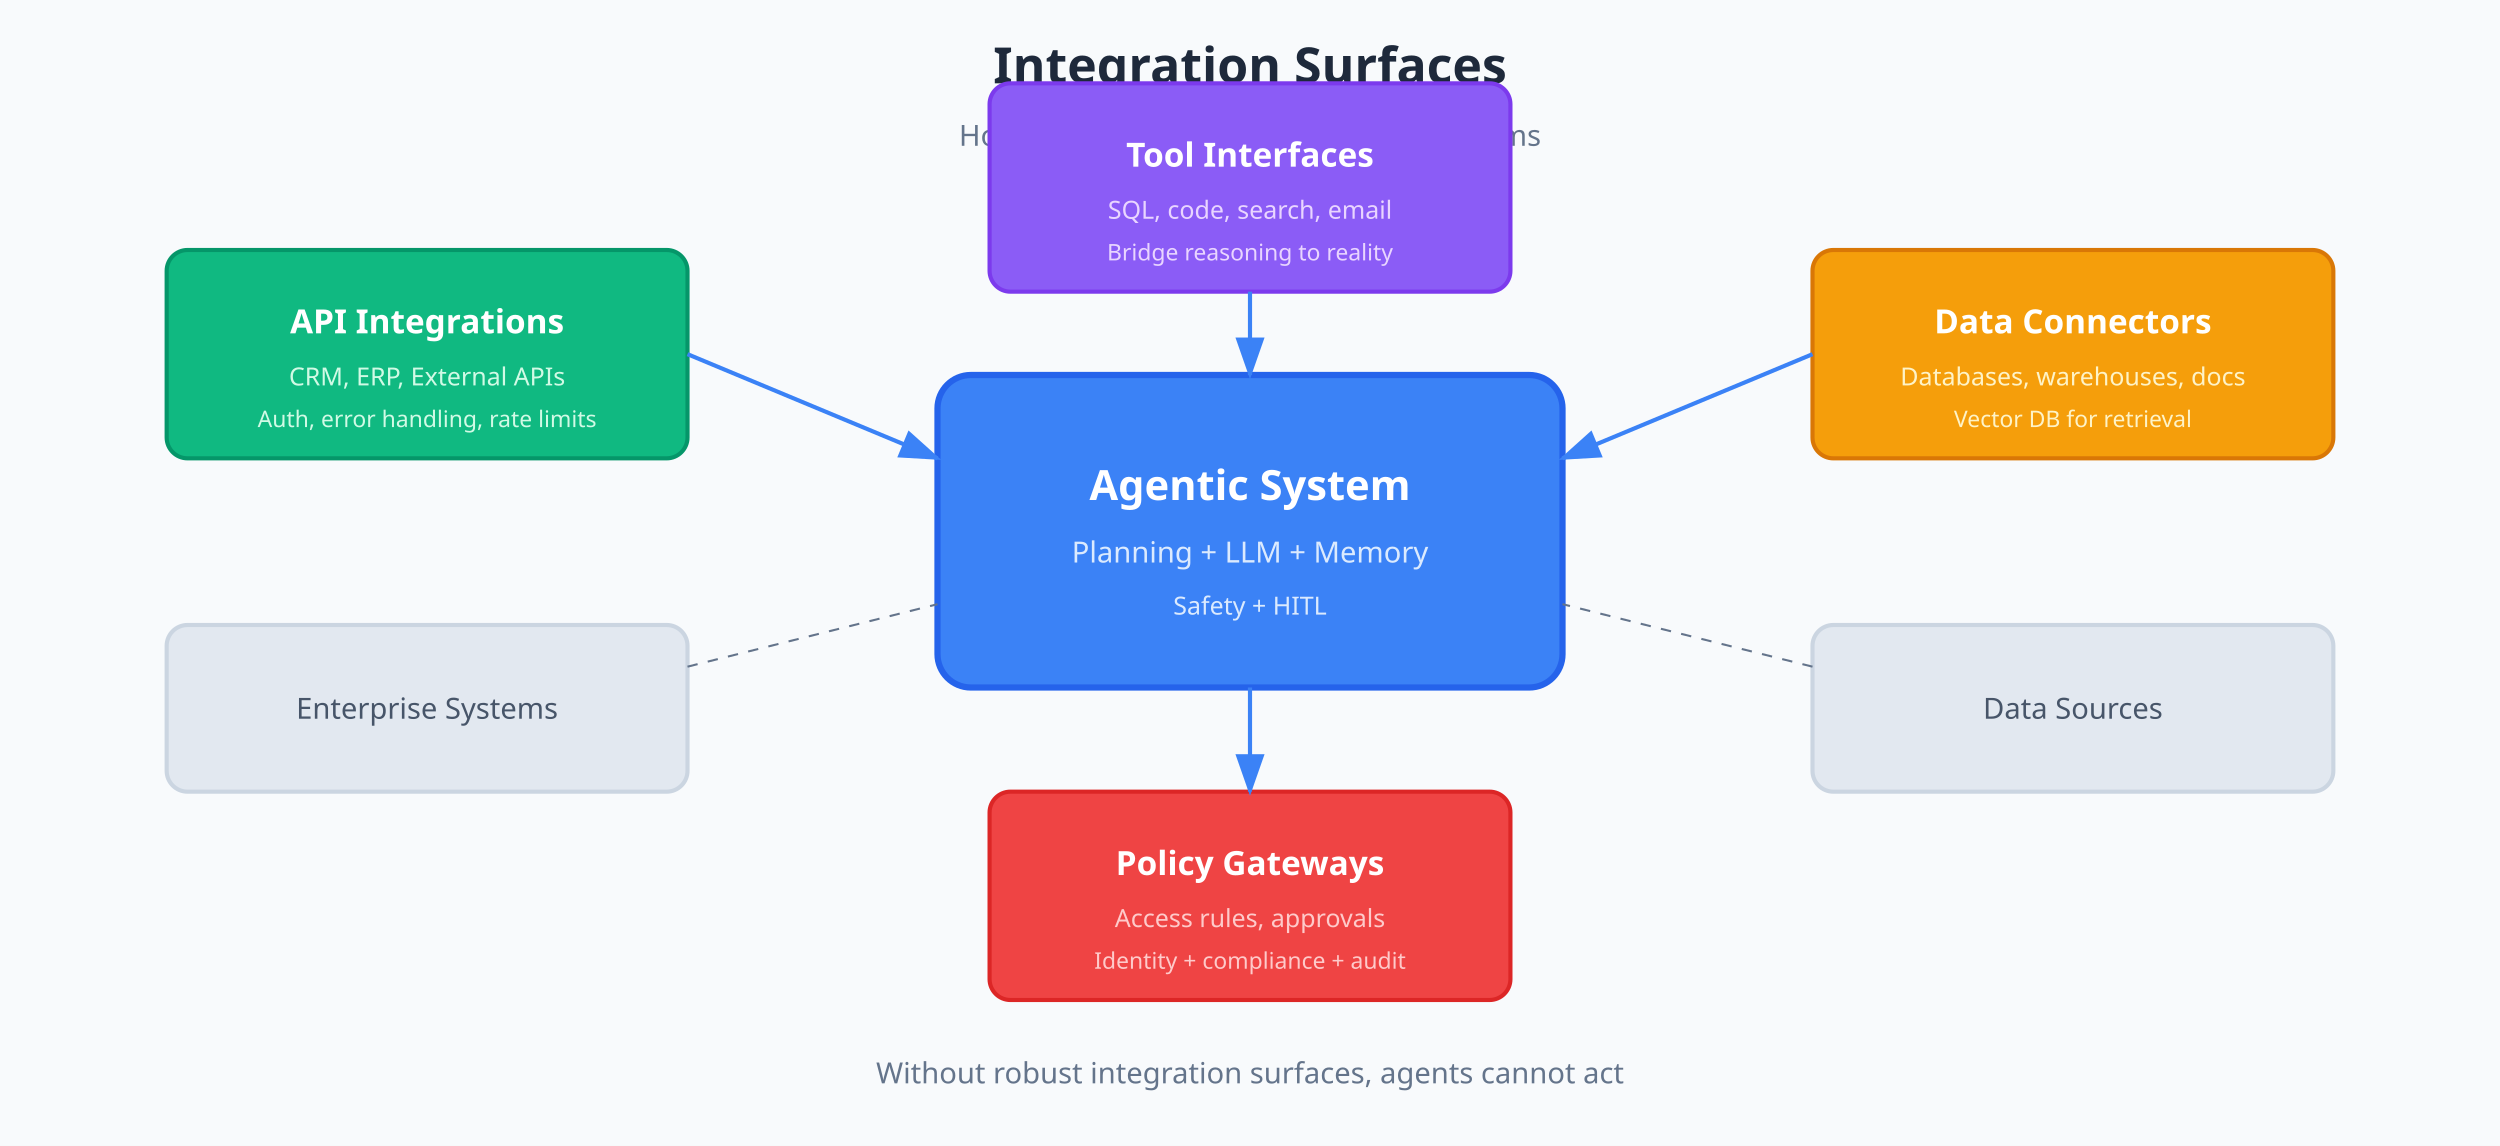
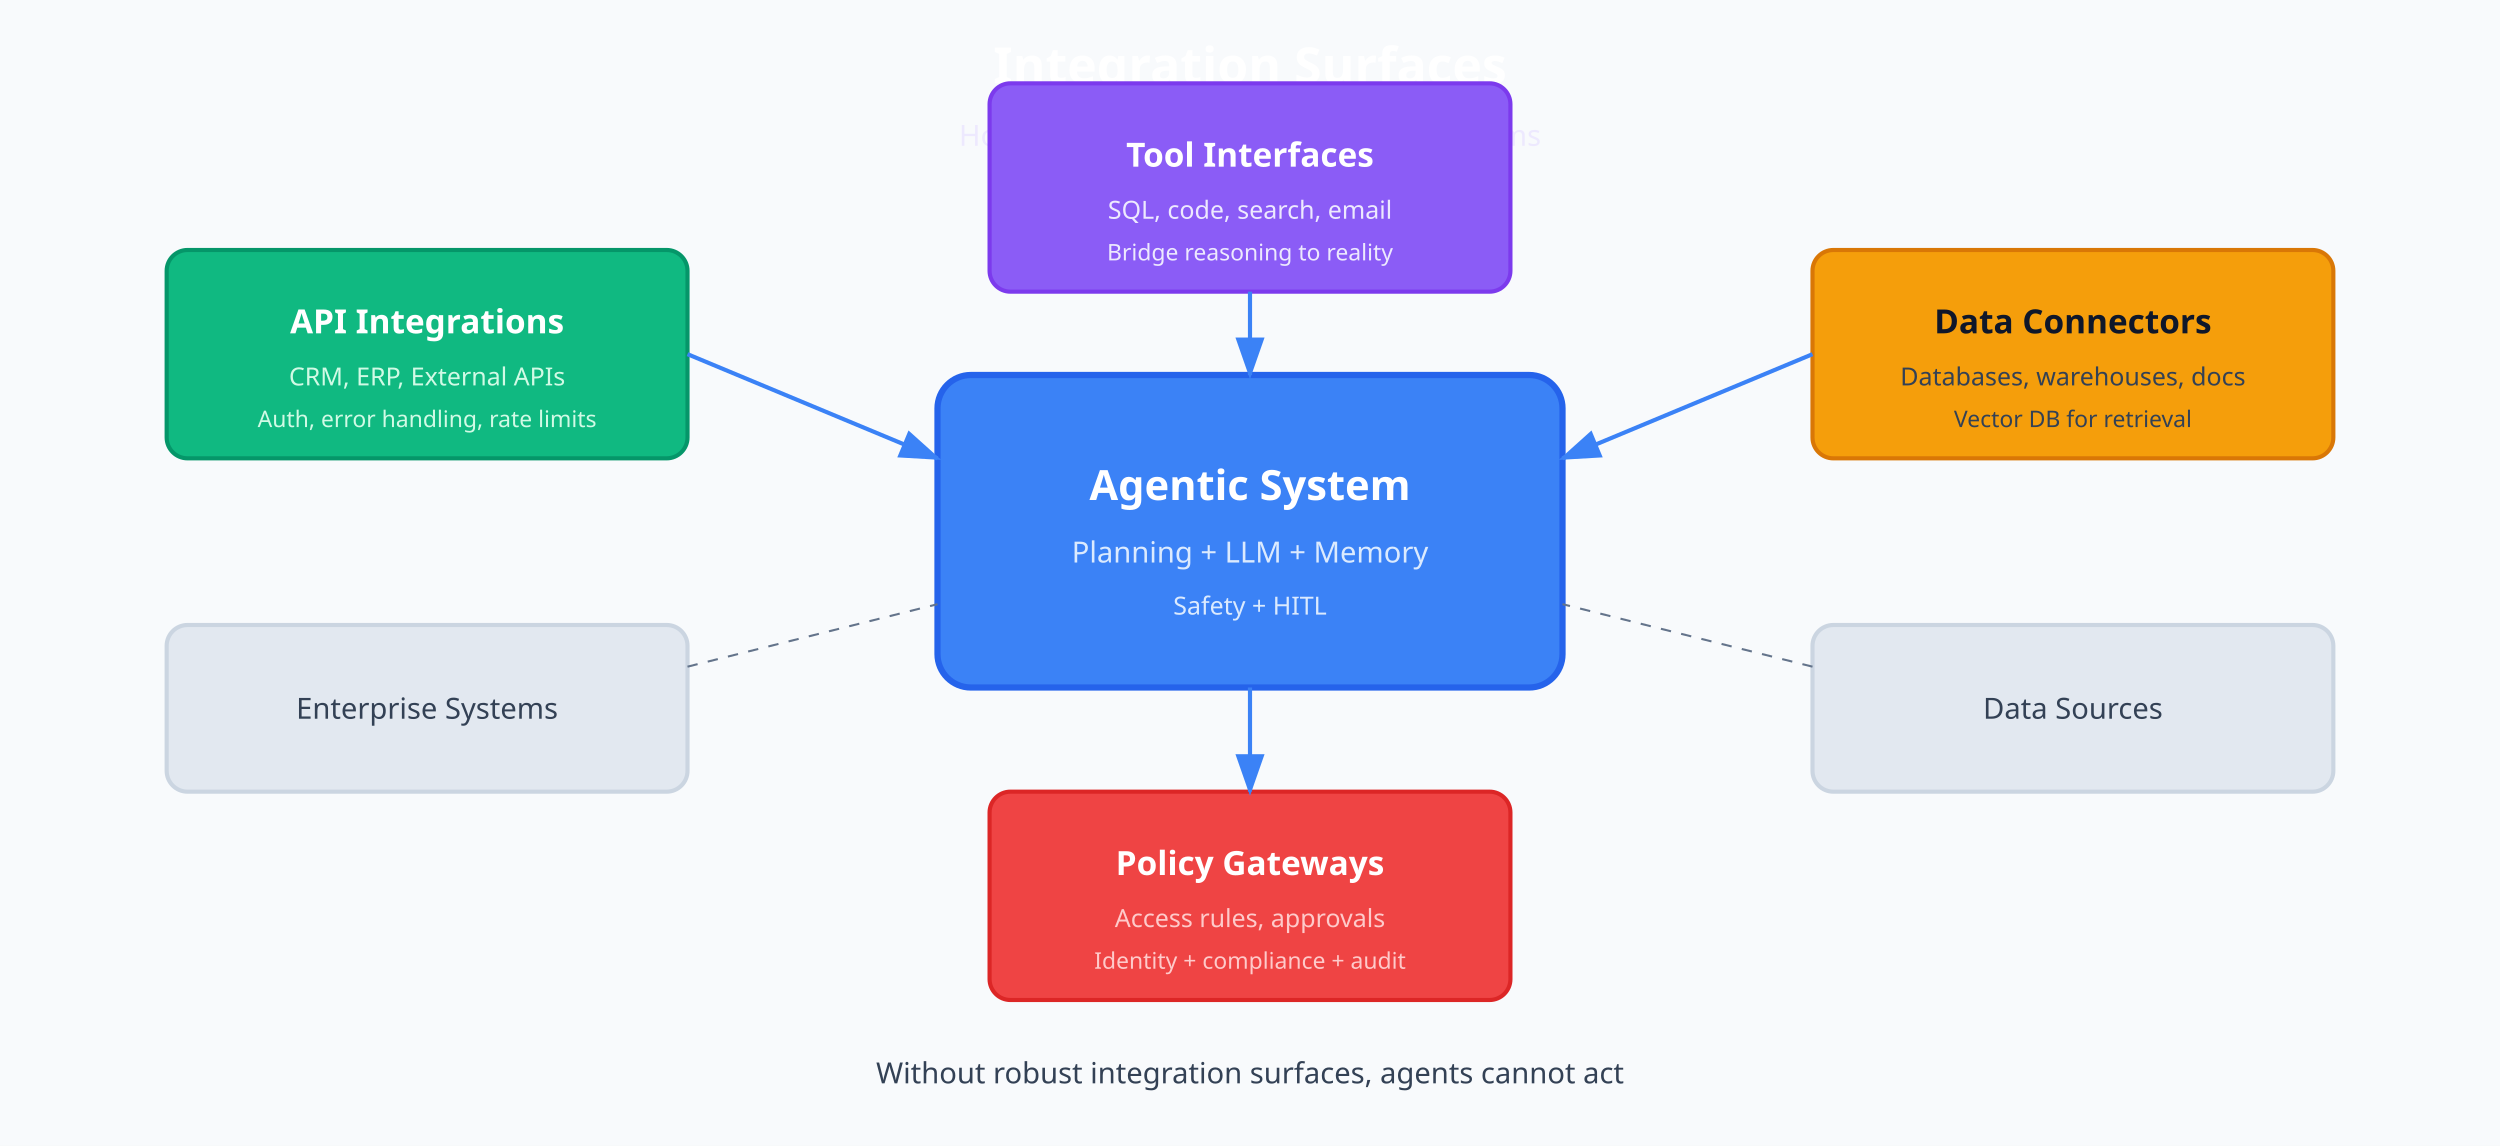
<svg xmlns="http://www.w3.org/2000/svg" viewBox="0 0 1200 550" width="1200" height="550">
  <defs>
    <marker id="arrow" markerWidth="10" markerHeight="7" refX="9" refY="3.5" orient="auto">
      <polygon points="0 0, 10 3.5, 0 7" fill="#3b82f6" />
    </marker>
  </defs>
  <g id="main">
    <rect width="1200" height="550" fill="#f8fafc" />
-     <text x="600" y="40" text-anchor="middle" font-family="system-ui, sans-serif" font-size="24" font-weight="600" fill="#1e293b">Integration Surfaces</text>
-     <text x="600" y="70" text-anchor="middle" font-family="system-ui, sans-serif" font-size="14" fill="#64748b">How agents connect to enterprise systems</text>
+     <text x="600" y="40" text-anchor="middle" font-family="system-ui, sans-serif" font-size="24" font-weight="600" fill="#ffffff">Integration Surfaces</text>
+     <text x="600" y="70" text-anchor="middle" font-family="system-ui, sans-serif" font-size="14" fill="#ede9fe">How agents connect to enterprise systems</text>
    <rect x="450" y="180" width="300" height="150" rx="16" fill="#3b82f6" stroke="#2563eb" stroke-width="3" />
    <text x="600" y="240" text-anchor="middle" font-family="system-ui, sans-serif" font-size="20" font-weight="600" fill="#ffffff">Agentic System</text>
    <text x="600" y="270" text-anchor="middle" font-family="system-ui, sans-serif" font-size="14" fill="#dbeafe">Planning + LLM + Memory</text>
    <text x="600" y="295" text-anchor="middle" font-family="system-ui, sans-serif" font-size="12" fill="#dbeafe">Safety + HITL</text>
    <rect x="80" y="300" width="250" height="80" rx="10" fill="#e2e8f0" stroke="#cbd5e1" stroke-width="2" />
-     <text x="205" y="345" text-anchor="middle" font-family="system-ui, sans-serif" font-size="14" fill="#475569">Enterprise Systems</text>
+     <text x="205" y="345" text-anchor="middle" font-family="system-ui, sans-serif" font-size="14" fill="#334155">Enterprise Systems</text>
    <line x1="330" y1="320" x2="450" y2="290" stroke="#64748b" stroke-width="1" stroke-dasharray="5,5" />
    <rect x="870" y="300" width="250" height="80" rx="10" fill="#e2e8f0" stroke="#cbd5e1" stroke-width="2" />
-     <text x="995" y="345" text-anchor="middle" font-family="system-ui, sans-serif" font-size="14" fill="#475569">Data Sources</text>
+     <text x="995" y="345" text-anchor="middle" font-family="system-ui, sans-serif" font-size="14" fill="#334155">Data Sources</text>
    <line x1="870" y1="320" x2="750" y2="290" stroke="#64748b" stroke-width="1" stroke-dasharray="5,5" />
-     <text x="600" y="520" text-anchor="middle" font-family="system-ui, sans-serif" font-size="14" fill="#64748b">Without robust integration surfaces, agents cannot act</text>
+     <text x="600" y="520" text-anchor="middle" font-family="system-ui, sans-serif" font-size="14" fill="#334155">Without robust integration surfaces, agents cannot act</text>
  </g>
  <g id="section-1">
    <rect x="80" y="120" width="250" height="100" rx="10" fill="#10b981" stroke="#059669" stroke-width="2" />
    <text x="205" y="160" text-anchor="middle" font-family="system-ui, sans-serif" font-size="16" font-weight="600" fill="#ffffff">API Integrations</text>
    <text x="205" y="185" text-anchor="middle" font-family="system-ui, sans-serif" font-size="12" fill="#d1fae5">CRM, ERP, External APIs</text>
    <text x="205" y="205" text-anchor="middle" font-family="system-ui, sans-serif" font-size="11" fill="#d1fae5">Auth, error handling, rate limits</text>
    <line x1="330" y1="170" x2="450" y2="220" stroke="#3b82f6" stroke-width="2" marker-end="url(#arrow)" />
  </g>
  <g id="section-2">
    <rect x="475" y="40" width="250" height="100" rx="10" fill="#8b5cf6" stroke="#7c3aed" stroke-width="2" />
    <text x="600" y="80" text-anchor="middle" font-family="system-ui, sans-serif" font-size="16" font-weight="600" fill="#ffffff">Tool Interfaces</text>
-     <text x="600" y="105" text-anchor="middle" font-family="system-ui, sans-serif" font-size="12" fill="#e9d5ff">SQL, code, search, email</text>
-     <text x="600" y="125" text-anchor="middle" font-family="system-ui, sans-serif" font-size="11" fill="#e9d5ff">Bridge reasoning to reality</text>
+     <text x="600" y="105" text-anchor="middle" font-family="system-ui, sans-serif" font-size="12" fill="#ede9fe">SQL, code, search, email</text>
+     <text x="600" y="125" text-anchor="middle" font-family="system-ui, sans-serif" font-size="11" fill="#ede9fe">Bridge reasoning to reality</text>
    <line x1="600" y1="140" x2="600" y2="180" stroke="#3b82f6" stroke-width="2" marker-end="url(#arrow)" />
  </g>
  <g id="section-3">
    <rect x="870" y="120" width="250" height="100" rx="10" fill="#f59e0b" stroke="#d97706" stroke-width="2" />
-     <text x="995" y="160" text-anchor="middle" font-family="system-ui, sans-serif" font-size="16" font-weight="600" fill="#ffffff">Data Connectors</text>
-     <text x="995" y="185" text-anchor="middle" font-family="system-ui, sans-serif" font-size="12" fill="#fef3c7">Databases, warehouses, docs</text>
-     <text x="995" y="205" text-anchor="middle" font-family="system-ui, sans-serif" font-size="11" fill="#fef3c7">Vector DB for retrieval</text>
+     <text x="995" y="160" text-anchor="middle" font-family="system-ui, sans-serif" font-size="16" font-weight="600" fill="#0f172a">Data Connectors</text>
+     <text x="995" y="185" text-anchor="middle" font-family="system-ui, sans-serif" font-size="12" fill="#334155">Databases, warehouses, docs</text>
+     <text x="995" y="205" text-anchor="middle" font-family="system-ui, sans-serif" font-size="11" fill="#334155">Vector DB for retrieval</text>
    <line x1="870" y1="170" x2="750" y2="220" stroke="#3b82f6" stroke-width="2" marker-end="url(#arrow)" />
  </g>
  <g id="section-4">
    <rect x="475" y="380" width="250" height="100" rx="10" fill="#ef4444" stroke="#dc2626" stroke-width="2" />
    <text x="600" y="420" text-anchor="middle" font-family="system-ui, sans-serif" font-size="16" font-weight="600" fill="#ffffff">Policy Gateways</text>
    <text x="600" y="445" text-anchor="middle" font-family="system-ui, sans-serif" font-size="12" fill="#fecaca">Access rules, approvals</text>
    <text x="600" y="465" text-anchor="middle" font-family="system-ui, sans-serif" font-size="11" fill="#fecaca">Identity + compliance + audit</text>
    <line x1="600" y1="330" x2="600" y2="380" stroke="#3b82f6" stroke-width="2" marker-end="url(#arrow)" />
  </g>
</svg>
